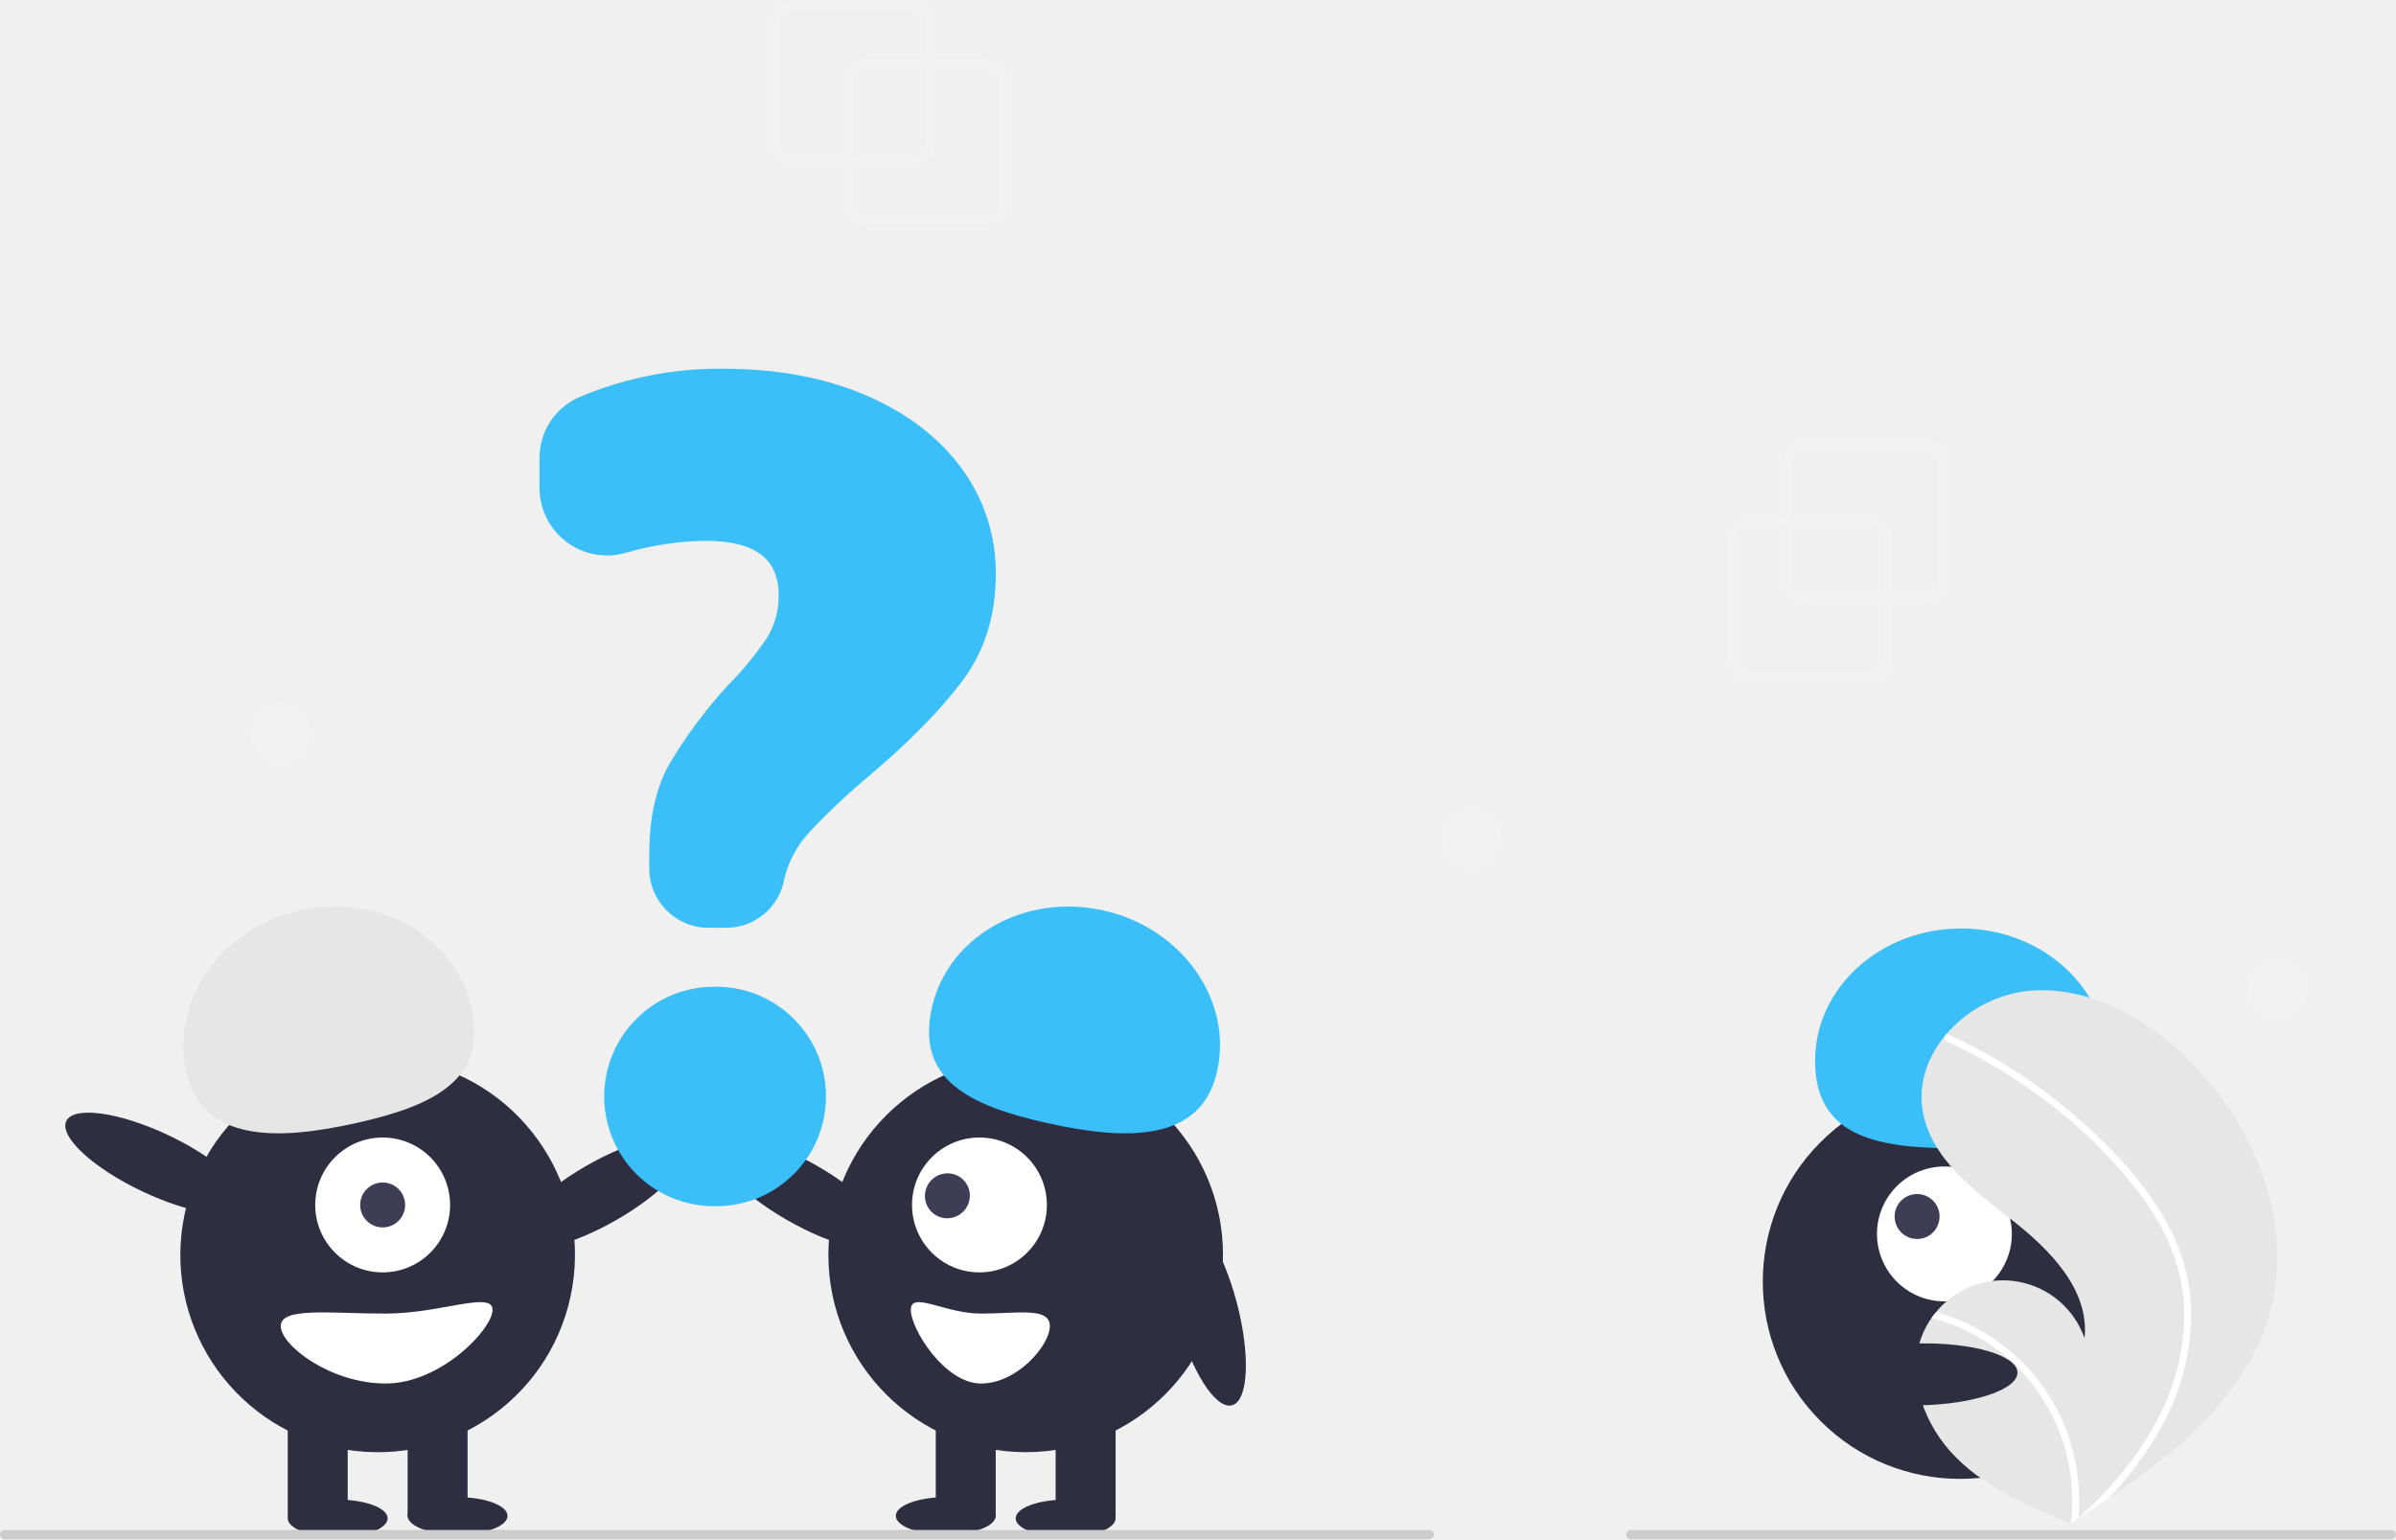
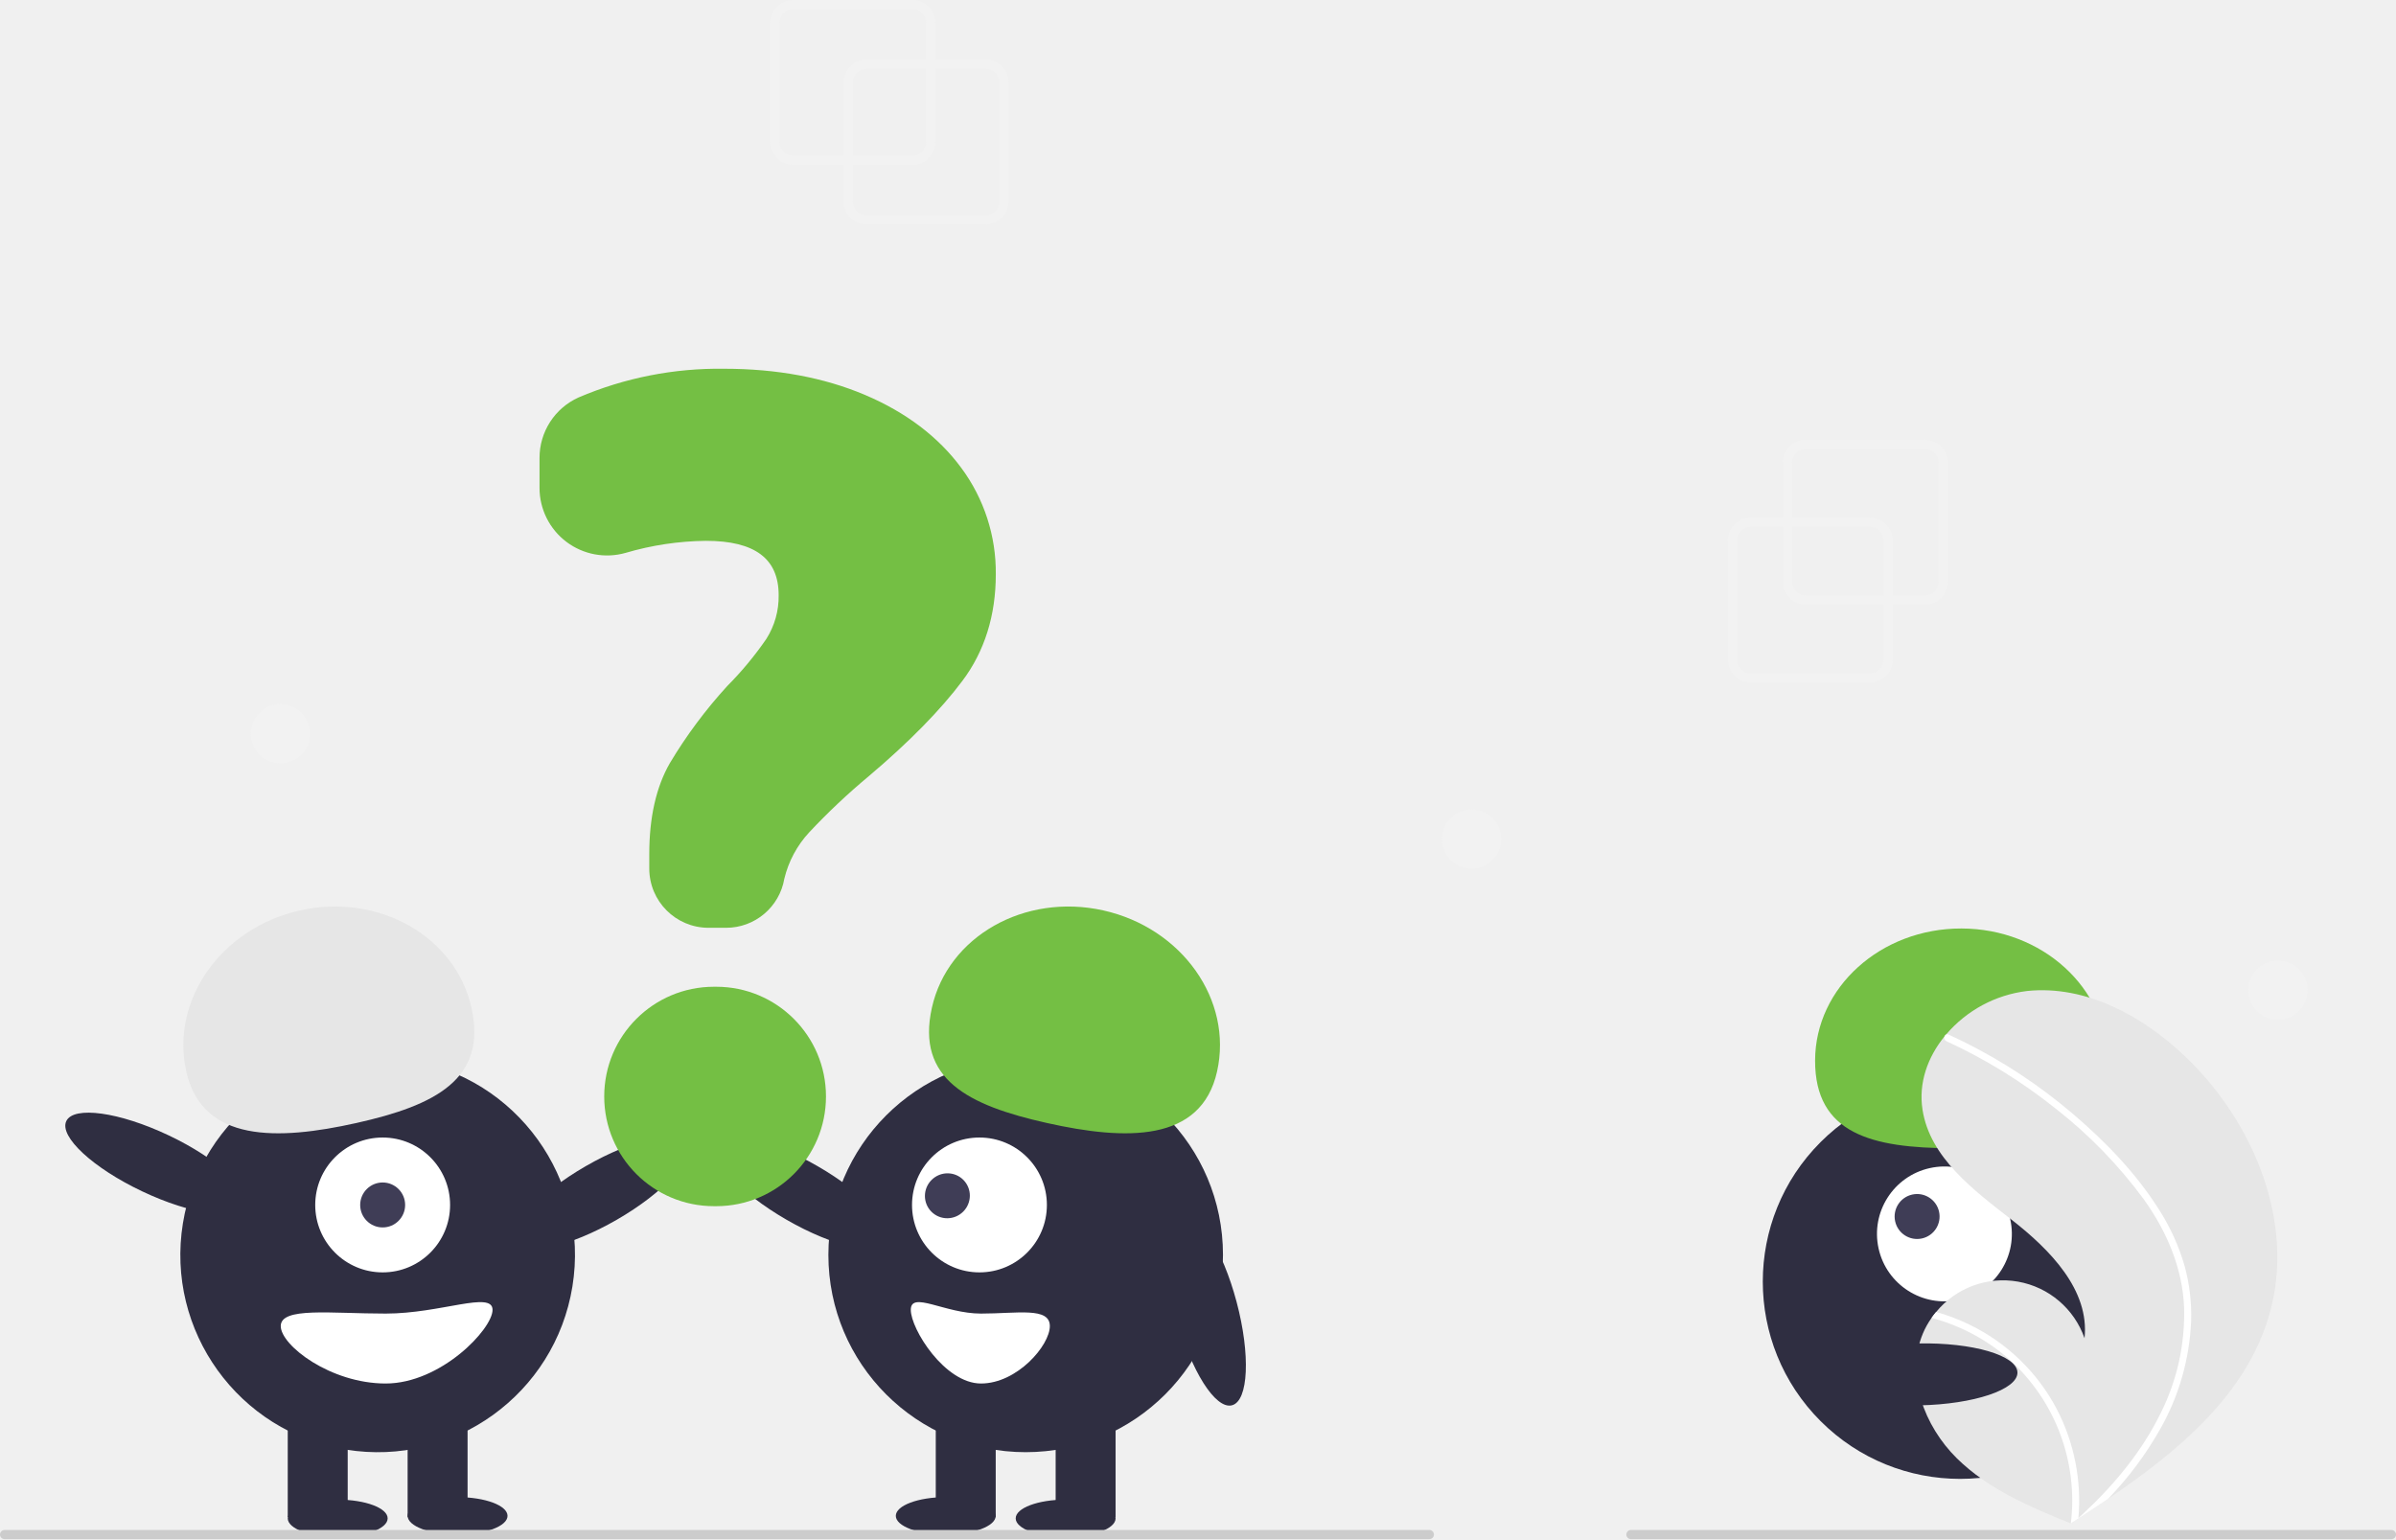
<svg xmlns="http://www.w3.org/2000/svg" data-name="Layer 1" width="523" height="336" viewBox="0 0 523 336">
  <circle cx="766.35" cy="561.776" r="43.067" transform="translate(-511.2767 424.4313) rotate(-45)" fill="#2f2e41" />
  <circle cx="762.929" cy="551.366" r="14.719" transform="translate(-439.6308 -104.0852) rotate(-12.48125)" fill="#fff" />
  <circle cx="756.966" cy="547.565" r="4.906" transform="translate(-438.9502 -105.4637) rotate(-12.48125)" fill="#3f3d56" />
-   <path d="M764.648,532.66c-17.613-.033-29.978-3.179-29.948-19.136s14.332-28.867,31.945-28.834,31.868,12.995,31.838,28.952C798.454,529.599,782.262,532.692,764.648,532.66Z" transform="translate(-338.5 -282)" fill="#3abff8" />
+   <path d="M764.648,532.66c-17.613-.033-29.978-3.179-29.948-19.136s14.332-28.867,31.945-28.834,31.868,12.995,31.838,28.952C798.454,529.599,782.262,532.692,764.648,532.66Z" transform="translate(-338.5 -282)" fill="#74bf44" />
  <path d="M833.852,568.974c-5.052,17.526-19.804,29.795-35.191,40.217q-3.223,2.183-6.448,4.266c-.015.006-.03.02-.044.026-.103.066-.207.133-.303.2-.444.286-.888.572-1.328.855l.242.109s.237.126-.022.02c-.077-.032-.158-.061-.235-.094-8.939-3.605-18.037-7.476-24.888-14.23-7.106-7.014-11.26-18.014-7.411-27.228a17.592,17.592,0,0,1,1.905-3.419c.312-.447.648-.874.998-1.294a18.856,18.856,0,0,1,32.386,5.73c1.131-10.526-7.549-19.343-15.901-25.848-8.356-6.502-17.851-13.583-19.467-24.051-.902-5.824,1.123-11.468,4.812-15.999.114-.138.228-.275.346-.409a27.518,27.518,0,0,1,17.687-9.489c12.813-1.332,25.259,5.451,34.568,14.359C830.538,527.03,839.595,549.047,833.852,568.974Z" transform="translate(-338.5 -282)" fill="#e6e6e6" />
  <path d="M809.767,546.05a46.78,46.78,0,0,1,5.604,12.361,40.62,40.62,0,0,1,1.404,11.997,52.044,52.044,0,0,1-6.816,23.685A74.902,74.902,0,0,1,798.66,609.192q-3.223,2.183-6.448,4.266c-.015.006-.03.02-.044.026-.103.066-.207.133-.303.2-.444.286-.888.572-1.328.855,0,0,.479.235.219.129-.077-.032-.158-.061-.235-.094a41.405,41.405,0,0,0-13.249-35.651,41.76,41.76,0,0,0-17.146-9.226c.312-.447.648-.874.998-1.294a43.296,43.296,0,0,1,7.147,2.704,42.424,42.424,0,0,1,19.182,18.493,43.374,43.374,0,0,1,4.723,23.801c.367-.333.735-.673,1.092-1.01,6.793-6.333,12.826-13.602,16.91-21.992A48.416,48.416,0,0,0,815.247,567.493c-.333-8.653-3.781-16.668-8.773-23.646a101.346,101.346,0,0,0-19.211-19.798,115.158,115.158,0,0,0-23.892-14.751.828.828,0,0,1-.417-1.063.704.704,0,0,1,.346-.409.613.613,0,0,1,.532.023c1.054.485,2.1.977,3.139,1.49a116.465,116.465,0,0,1,24.062,15.873C798.117,531.25,804.785,538.149,809.767,546.05Z" transform="translate(-338.5 -282)" fill="#fff" />
  <ellipse cx="73.714" cy="331.46" rx="10.903" ry="4.089" fill="#2f2e41" />
  <ellipse cx="99.881" cy="330.915" rx="10.903" ry="4.089" fill="#2f2e41" />
  <ellipse cx="469.744" cy="542.424" rx="21.534" ry="6.76" transform="translate(-546.6249 25.10005) rotate(-29.96257)" fill="#2f2e41" />
  <circle cx="420.936" cy="555.946" r="43.067" transform="translate(-533.7577 600.3947) rotate(-80.78252)" fill="#2f2e41" />
  <rect x="62.811" y="307.746" width="13.084" height="23.442" fill="#2f2e41" />
  <rect x="88.978" y="307.746" width="13.084" height="23.442" fill="#2f2e41" />
  <circle cx="83.527" cy="263.043" r="14.719" fill="#fff" />
  <circle cx="83.527" cy="263.043" r="4.906" fill="#3f3d56" />
  <path d="M379.16,515.895c-3.477-15.574,7.639-31.31,24.829-35.149s33.944,5.675,37.422,21.249-7.915,21.318-25.105,25.156S382.637,531.469,379.16,515.895Z" transform="translate(-338.5 -282)" fill="#e6e6e6" />
  <ellipse cx="372.428" cy="535.963" rx="6.76" ry="21.534" transform="translate(-609.9256 360.7865) rotate(-64.62574)" fill="#2f2e41" />
  <path d="M399.782,571.483c0,4.215,10.853,12.539,22.897,12.539s23.335-11.867,23.335-16.082-11.292.818-23.335.818S399.782,567.268,399.782,571.483Z" transform="translate(-338.5 -282)" fill="#fff" />
  <ellipse cx="232.609" cy="331.46" rx="10.903" ry="4.089" fill="#2f2e41" />
  <ellipse cx="206.441" cy="330.915" rx="10.903" ry="4.089" fill="#2f2e41" />
  <ellipse cx="513.579" cy="542.424" rx="6.76" ry="21.534" transform="translate(-551.3501 434.4593) rotate(-60.03743)" fill="#2f2e41" />
  <circle cx="223.886" cy="273.946" r="43.067" fill="#2f2e41" />
  <rect x="230.428" y="307.746" width="13.084" height="23.442" fill="#2f2e41" />
  <rect x="204.261" y="307.746" width="13.084" height="23.442" fill="#2f2e41" />
  <circle cx="213.796" cy="263.043" r="14.719" fill="#fff" />
  <ellipse cx="545.296" cy="543.043" rx="4.921" ry="4.886" transform="translate(-562.7767 262.2905) rotate(-44.97427)" fill="#3f3d56" />
-   <path d="M567.018,527.151c-17.19-3.838-28.582-9.582-25.105-25.156s20.232-25.087,37.422-21.249,28.306,19.575,24.829,35.149S584.208,530.989,567.018,527.151Z" transform="translate(-338.5 -282)" fill="#3abff8" />
+   <path d="M567.018,527.151c-17.19-3.838-28.582-9.582-25.105-25.156s20.232-25.087,37.422-21.249,28.306,19.575,24.829,35.149S584.208,530.989,567.018,527.151Z" transform="translate(-338.5 -282)" fill="#74bf44" />
  <ellipse cx="601.895" cy="567.963" rx="6.76" ry="21.534" transform="translate(-464.129 -108.4587) rotate(-14.87459)" fill="#2f2e41" />
  <path d="M552.629,568.758c-7.907,0-15.32-5.033-15.32-.818s7.413,16.082,15.32,16.082,15.032-8.323,15.032-12.539S560.536,568.758,552.629,568.758Z" transform="translate(-338.5 -282)" fill="#fff" />
-   <path d="M496.972,484.539H493.147a12.937,12.937,0,0,1-12.923-12.923v-3.211c0-7.953,1.507-14.612,4.479-19.792a104.114,104.114,0,0,1,12.542-16.852,74.269,74.269,0,0,0,8.528-10.279,17.29,17.29,0,0,0,2.693-9.562c0-7.978-5.198-11.856-15.891-11.856a64.526,64.526,0,0,0-17.515,2.629,14.745,14.745,0,0,1-18.792-14.178v-6.5a14.463,14.463,0,0,1,8.532-13.256A78.083,78.083,0,0,1,496.61,362.5c11.444,0,21.775,1.922,30.707,5.713,8.948,3.799,16.017,9.157,21.011,15.924a38.352,38.352,0,0,1,7.536,23.244c0,8.98-2.452,16.801-7.287,23.247-4.782,6.38-11.638,13.364-20.376,20.76a145.204,145.204,0,0,0-13.063,12.307,22.718,22.718,0,0,0-5.431,10.111A12.888,12.888,0,0,1,496.972,484.539Z" transform="translate(-338.5 -282)" fill="#3abff8" />
-   <path d="M494.845,545.311h-.504a23.951,23.951,0,0,1,0-47.902h.504a23.951,23.951,0,1,1,0,47.902Z" transform="translate(-338.5 -282)" fill="#3abff8" />
+   <path d="M496.972,484.539H493.147a12.937,12.937,0,0,1-12.923-12.923v-3.211c0-7.953,1.507-14.612,4.479-19.792a104.114,104.114,0,0,1,12.542-16.852,74.269,74.269,0,0,0,8.528-10.279,17.29,17.29,0,0,0,2.693-9.562c0-7.978-5.198-11.856-15.891-11.856a64.526,64.526,0,0,0-17.515,2.629,14.745,14.745,0,0,1-18.792-14.178v-6.5a14.463,14.463,0,0,1,8.532-13.256A78.083,78.083,0,0,1,496.61,362.5c11.444,0,21.775,1.922,30.707,5.713,8.948,3.799,16.017,9.157,21.011,15.924a38.352,38.352,0,0,1,7.536,23.244c0,8.98-2.452,16.801-7.287,23.247-4.782,6.38-11.638,13.364-20.376,20.76a145.204,145.204,0,0,0-13.063,12.307,22.718,22.718,0,0,0-5.431,10.111A12.888,12.888,0,0,1,496.972,484.539Z" transform="translate(-338.5 -282)" fill="#74bf44" />
+   <path d="M494.845,545.311h-.504a23.951,23.951,0,0,1,0-47.902h.504a23.951,23.951,0,1,1,0,47.902Z" transform="translate(-338.5 -282)" fill="#74bf44" />
  <path d="M650.5,618h-311a1,1,0,0,1,0-2h311a1,1,0,0,1,0,2Z" transform="translate(-338.5 -282)" fill="#ccc" />
  <path d="M860.5,618h-166a1,1,0,0,1,0-2h166a1,1,0,0,1,0,2Z" transform="translate(-338.5 -282)" fill="#ccc" />
  <ellipse cx="757.339" cy="582.032" rx="21.534" ry="6.76" transform="translate(-349.736 -267.0801) rotate(-1.12041)" fill="#2f2e41" />
  <path d="M746.661,431h-26a5.006,5.006,0,0,1-5-5V400a5.006,5.006,0,0,1,5-5h26a5.006,5.006,0,0,1,5,5v26A5.006,5.006,0,0,1,746.661,431Zm-26-34a3.003,3.003,0,0,0-3,3v26a3.003,3.003,0,0,0,3,3h26a3.003,3.003,0,0,0,3-3V400a3.003,3.003,0,0,0-3-3Z" transform="translate(-338.5 -282)" fill="#f2f2f2" />
  <path d="M758.661,414h-26a5.006,5.006,0,0,1-5-5V383a5.006,5.006,0,0,1,5-5h26a5.006,5.006,0,0,1,5,5v26A5.006,5.006,0,0,1,758.661,414Zm-26-34a3.003,3.003,0,0,0-3,3v26a3.003,3.003,0,0,0,3,3h26a3.003,3.003,0,0,0,3-3V383a3.003,3.003,0,0,0-3-3Z" transform="translate(-338.5 -282)" fill="#f2f2f2" />
  <path d="M553.661,331h-26a5.006,5.006,0,0,1-5-5V300a5.006,5.006,0,0,1,5-5h26a5.006,5.006,0,0,1,5,5v26A5.006,5.006,0,0,1,553.661,331Zm-26-34a3.003,3.003,0,0,0-3,3v26a3.003,3.003,0,0,0,3,3h26a3.003,3.003,0,0,0,3-3V300a3.003,3.003,0,0,0-3-3Z" transform="translate(-338.5 -282)" fill="#f2f2f2" />
  <path d="M537.661,318h-26a5.006,5.006,0,0,1-5-5V287a5.006,5.006,0,0,1,5-5h26a5.006,5.006,0,0,1,5,5v26A5.006,5.006,0,0,1,537.661,318Zm-26-34a3.003,3.003,0,0,0-3,3v26a3.003,3.003,0,0,0,3,3h26a3.003,3.003,0,0,0,3-3V287a3.003,3.003,0,0,0-3-3Z" transform="translate(-338.5 -282)" fill="#f2f2f2" />
  <circle cx="321.22" cy="183.17" r="6.467" fill="#f2f2f2" />
  <circle cx="61.22" cy="160.17" r="6.467" fill="#f2f2f2" />
  <circle cx="497.22" cy="216.17" r="6.467" fill="#f2f2f2" />
</svg>
